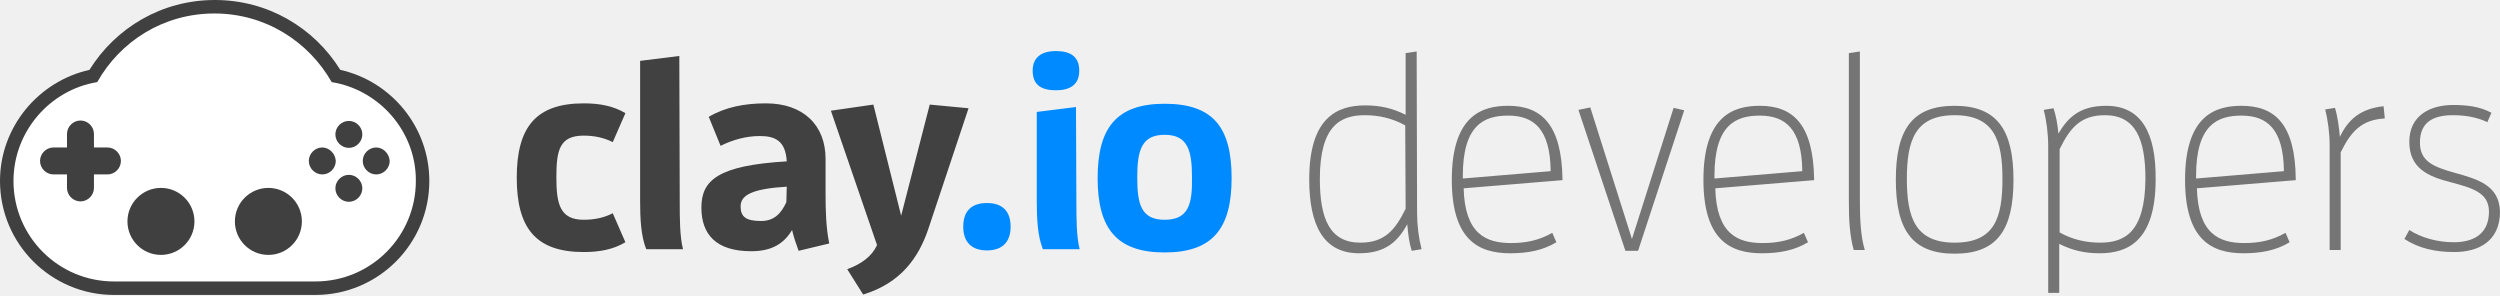
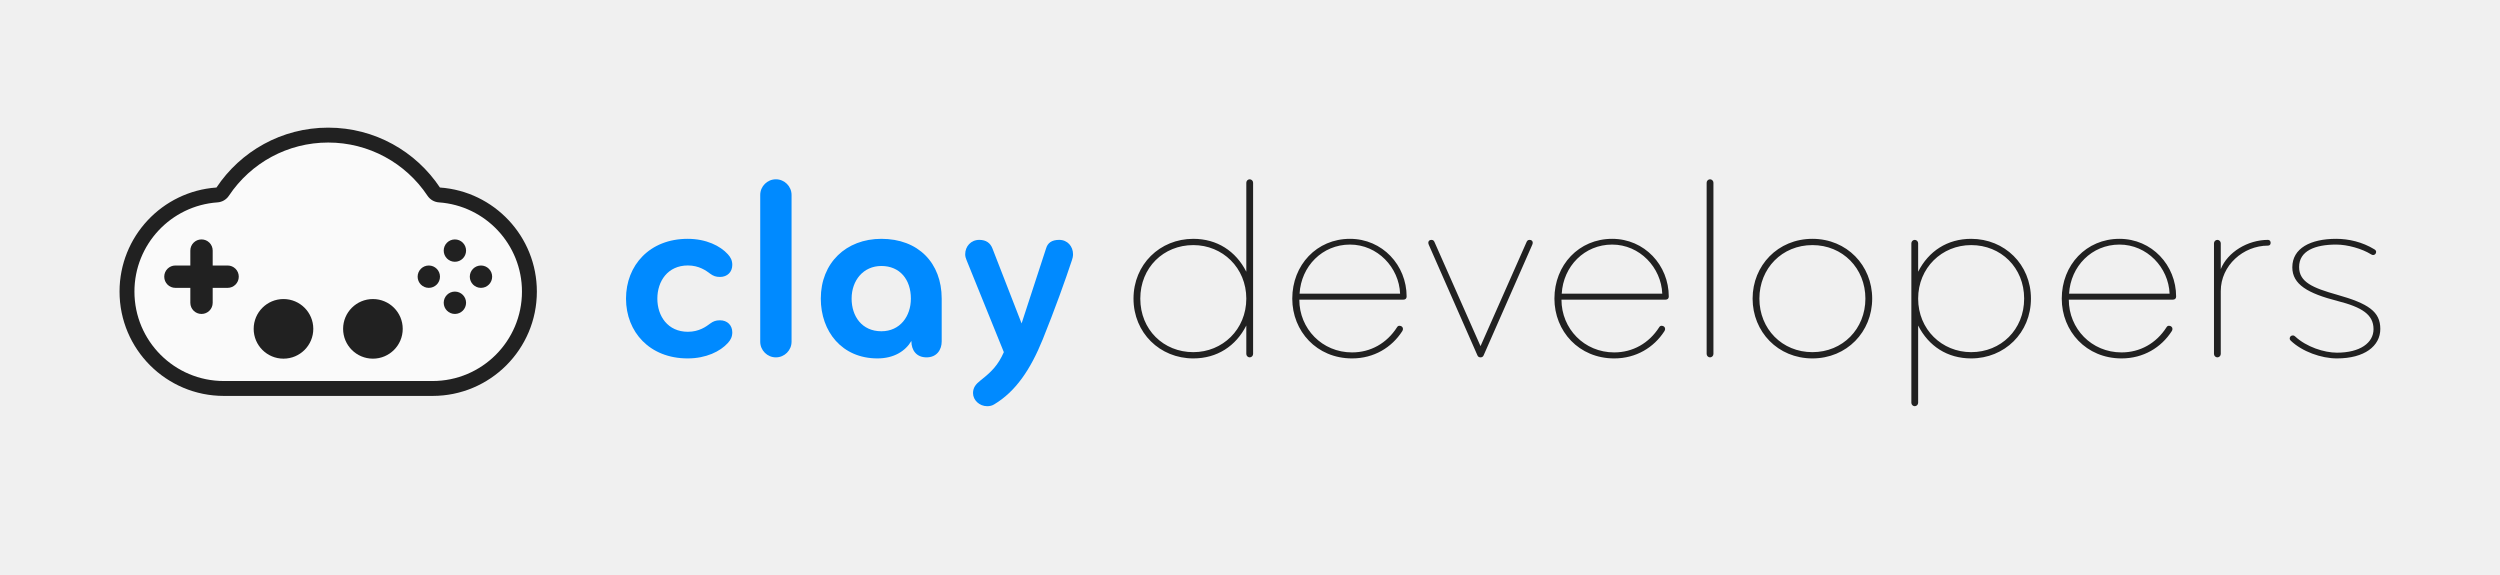
- <svg xmlns="http://www.w3.org/2000/svg" version="1.0" id="Layer_1" x="0px" y="0px" viewBox="0 719.7 612 72.3" enable-background="new 0 719.7 612 72.3" xml:space="preserve">
-   <g id="Rounded_Rectangle_1_3_" enable-background="new    ">
-     <g id="Rounded_Rectangle_1">
-       <g>
-         <path fill="#404040" d="M83.3,736.8c-6.4-10.3-17.7-17.1-30.7-17.1s-24.3,6.8-30.7,17.1C9.4,739.6,0,750.8,0,764     c0,15.4,12.5,27.9,27.9,27.9h49.3c15.4,0,27.9-12.5,27.9-27.9C105.1,750.8,95.8,739.6,83.3,736.8z" />
-       </g>
-     </g>
-   </g>
-   <g id="Rounded_Rectangle_1_2_" enable-background="new    ">
-     <g id="Rounded_Rectangle_1_1_">
-       <g>
-         <path fill="#FFFFFF" d="M81.2,739.8c-5.7-10-16.3-16.8-28.7-16.8s-23,6.7-28.7,16.8C12.2,741.7,3.3,751.9,3.3,764     c0,13.6,11,24.6,24.6,24.6h49.3c13.6,0,24.6-11,24.6-24.6C101.9,751.9,92.9,741.7,81.2,739.8z" />
-       </g>
-     </g>
-   </g>
-   <g id="Buttons_1_" enable-background="new    ">
-     <g id="Buttons">
-       <g>
-         <path fill="#404040" d="M85.4,749.3c-1.8,0-3.3,1.5-3.3,3.3c0,1.8,1.5,3.3,3.3,3.3c1.8,0,3.3-1.5,3.3-3.3     C88.7,750.8,87.2,749.3,85.4,749.3z M78.9,755.8c-1.8,0-3.3,1.5-3.3,3.3s1.5,3.3,3.3,3.3c1.8,0,3.3-1.5,3.3-3.3     C82.1,757.3,80.6,755.8,78.9,755.8z M92.1,755.8c-1.8,0-3.3,1.5-3.3,3.3s1.5,3.3,3.3,3.3c1.8,0,3.3-1.5,3.3-3.3     C95.3,757.3,93.8,755.8,92.1,755.8z M85.4,762.5c-1.8,0-3.3,1.5-3.3,3.3c0,1.8,1.5,3.3,3.3,3.3c1.8,0,3.3-1.5,3.3-3.3     C88.7,764,87.2,762.5,85.4,762.5z" />
-       </g>
-     </g>
-   </g>
-   <g id="Left_1_" enable-background="new    ">
-     <g id="Left">
-       <g>
-         <circle fill="#404040" cx="39.4" cy="773.9" r="8.2" />
-       </g>
-     </g>
-   </g>
-   <g id="Right_1_" enable-background="new    ">
-     <g id="Right">
-       <g>
-         <circle fill="#404040" cx="65.7" cy="773.9" r="8.2" />
-       </g>
-     </g>
-   </g>
-   <g id="D-Pad_1_" enable-background="new    ">
-     <g id="D-Pad">
-       <g>
-         <path fill="#404040" d="M26.3,755.8H23v-3.3c0-1.8-1.5-3.3-3.3-3.3s-3.3,1.5-3.3,3.3v3.3h-3.3c-1.8,0-3.3,1.5-3.3,3.3     s1.5,3.3,3.3,3.3h3.3v3.3c0,1.8,1.5,3.3,3.3,3.3s3.3-1.5,3.3-3.3v-3.3h3.3c1.8,0,3.3-1.5,3.3-3.3S28.1,755.8,26.3,755.8z" />
-       </g>
-     </g>
-   </g>
-   <g id="clay_1_" enable-background="new    ">
-     <g id="clay">
-       <g>
-         <path fill="#414141" d="M142.9,752.9c2.5,0,5,0.5,7.1,1.6l3.1-7.1c-3-1.8-6.4-2.4-10.2-2.4c-11.7,0-16.4,5.8-16.4,18.2     s4.7,18.2,16.4,18.2c3.8,0,7.2-0.6,10.2-2.4l-3.1-7.1c-2.1,1.1-4.5,1.6-7.1,1.6c-5.8,0-6.7-3.8-6.7-10.4     C136.2,756.4,137,752.9,142.9,752.9z M166.3,733.4l-9.6,1.2v34.2c0,4.4,0.2,8.7,1.5,11.9h9c-0.8-3.1-0.8-7.7-0.8-11.3     L166.3,733.4L166.3,733.4z M202.1,758.6c0-8.3-5.5-13.6-14.6-13.6c-5.2,0-9.9,0.9-14,3.3l2.9,7.1c3-1.5,6.3-2.4,9.6-2.4     c3.8,0,6.3,1.2,6.6,6.2c-16.8,1-20.9,4.6-20.9,11.3c0,6.5,3.5,10.7,12.2,10.7c5.2,0,8.1-2,10-5.2c0.4,1.7,1,3.5,1.6,5.1l7.5-1.8     c-0.8-3.9-0.9-8.1-0.9-12.2L202.1,758.6L202.1,758.6z M192.5,769.2c-1.3,2.8-3,4.6-6.2,4.6c-3.8,0-5-1.1-5-3.6     c0-2.8,3-4.3,11.3-4.8L192.5,769.2L192.5,769.2z M227.6,745.3l-7,27.2l-6.8-27.2l-10.4,1.5l11.3,32.9c-1.3,2.8-3.8,4.6-7.3,5.9     l3.9,6.2c9.2-2.8,13.6-9,16-16.2l9.8-29.4L227.6,745.3z" />
-       </g>
-     </g>
-   </g>
-   <g id="_x2E_io_1_" enable-background="new    ">
-     <g id="_x2E_io">
-       <g>
-         <path fill="#008AFF" d="M241.6,769.4c-3.8,0-5.8,2-5.8,5.8s2.1,5.8,5.8,5.8c3.7,0,5.8-2,5.8-5.8     C247.4,771.4,245.4,769.4,241.6,769.4z M263.4,745.9l-9.6,1.2v21.7c0,4.4,0.2,8.7,1.5,11.9h9c-0.8-3.1-0.8-7.7-0.8-11.3     L263.4,745.9L263.4,745.9z M258.5,732.2c-3.5,0-5.7,1.5-5.7,4.8c0,3.5,2.1,4.8,5.7,4.8c3.5,0,5.7-1.4,5.7-4.8     S262.1,732.2,258.5,732.2z M285.1,745.1c-11.7,0-16.4,5.8-16.4,18.2c0,12.4,4.7,18.2,16.4,18.2c11.7,0,16.4-5.8,16.4-18.2     C301.5,750.9,297,745.1,285.1,745.1z M285.1,773.5c-5.8,0-6.7-3.9-6.7-10.4s1-10.4,6.7-10.4c5.7,0,6.7,3.9,6.7,10.4     C291.9,769.6,291,773.5,285.1,773.5z" />
-       </g>
-     </g>
-   </g>
-   <g id="developers_1_" enable-background="new    ">
-     <g id="developers">
-       <g>
-         <path fill="#757575" d="M346.8,732.3l-2.7,0.4v15.1c-3.2-1.6-6.2-2.3-9.9-2.3c-6.8,0-13.7,2.9-13.7,18.1     c0,11.3,3.5,18.1,12.2,18.1c6.3,0,9.4-2.7,11.8-7.1c0.2,2.5,0.5,4.7,1.1,6.5l2.4-0.4c-0.7-2.7-1.1-5.9-1.1-8.9L346.8,732.3     L346.8,732.3z M344.1,770.8c-2.6,5.3-5.2,8.3-11.1,8.3c-7.5,0-9.9-5.9-9.9-15.6c0-13.1,5.1-15.6,11-15.6c3.3,0,6.7,0.7,9.9,2.5     L344.1,770.8L344.1,770.8z M369.2,745.6c-6.3,0-13.8,2.3-13.8,18.1c0,14.6,6.4,18,14.3,18c4.3,0,8-0.7,11.3-2.7l-1-2.3     c-3.2,1.8-6.3,2.5-10.1,2.5c-6.2,0-11.3-2.3-11.6-13.4l24.2-2v-0.2C382.3,750.1,377.3,745.6,369.2,745.6z M358.1,763.4v-0.7     c0-12.5,5.3-14.7,11.1-14.7c6.2,0,10.3,3.2,10.4,13.6L358.1,763.4z M399.5,778.2l-10.2-32.2l-2.9,0.6l11.5,34.5h3.1l11.3-34.4     l-2.6-0.6L399.5,778.2z M430.8,745.6c-6.3,0-13.8,2.3-13.8,18.1c0,14.6,6.4,18,14.3,18c4.3,0,8-0.7,11.3-2.7l-1-2.3     c-3.2,1.8-6.3,2.5-10.1,2.5c-6.2,0-11.3-2.3-11.6-13.4l24.2-2v-0.2C443.9,750.1,438.9,745.6,430.8,745.6z M419.7,763.4v-0.7     c0-12.5,5.3-14.7,11.1-14.7c6.2,0,10.3,3.2,10.4,13.6L419.7,763.4z M455.3,732.3l-2.7,0.4v36.2c0,4.5,0.2,8.6,1.2,12h2.7     c-1-3.3-1.2-7.6-1.2-11.8V732.3z M478.5,745.6c-10.4,0-14.4,5.8-14.4,18.1c0,12.3,4,18.1,14.4,18.1c10.4,0,14.4-5.8,14.4-18.1     C492.9,751.4,488.8,745.6,478.5,745.6z M478.5,779.1c-9.7,0-11.7-6.2-11.7-15.6s2-15.6,11.7-15.6s11.7,6.2,11.7,15.6     C490.2,773,488.3,779.1,478.5,779.1z M515.6,745.6c-6.3,0-9.3,2.7-11.7,6.8c-0.2-2.3-0.6-4.4-1.2-6.2l-2.4,0.4     c0.7,2.7,1.1,5.9,1.1,8.9v35.9h2.7v-12c3.2,1.6,6.2,2.3,9.9,2.3c6.8,0,13.7-2.9,13.7-18.1C527.8,752.4,524.3,745.6,515.6,745.6z      M514.1,779.1c-3.3,0-6.7-0.7-9.9-2.5v-20.4c2.6-5.3,5.2-8.3,11.1-8.3c7.5,0,9.9,5.9,9.9,15.6C525.1,776.7,520,779.1,514.1,779.1     z M548.7,745.6c-6.3,0-13.8,2.3-13.8,18.1c0,14.6,6.4,18,14.3,18c4.3,0,8-0.7,11.3-2.7l-1-2.3c-3.2,1.8-6.3,2.5-10.1,2.5     c-6.2,0-11.3-2.3-11.6-13.4l24.2-2v-0.2C561.9,750.1,556.9,745.6,548.7,745.6z M537.6,763.4v-0.7c0-12.5,5.3-14.7,11.1-14.7     c6.2,0,10.3,3.2,10.4,13.6L537.6,763.4z M572.8,753.2c-0.2-2.4-0.6-5.2-1.2-7.1l-2.4,0.4c0.7,2.7,1.1,5.9,1.1,8.9v25.5h2.7v-23.9     c2.5-5.1,5.1-8,10.8-8.3l-0.3-3C578,746.3,574.9,748.8,572.8,753.2z M600.9,762c-5.4-1.5-8.5-2.9-8.5-7.4c0-5.2,3.5-6.7,8.1-6.7     c3,0,5.9,0.5,8.4,1.7l1-2.3c-3-1.6-6.2-1.9-9.4-1.9c-5.5,0-10.7,2.5-10.7,9c0,6.5,4.6,8.5,10.1,9.9c5.2,1.4,9.4,2.5,9.4,7.2     c0,5.7-4.1,7.5-8.6,7.5c-4,0-8-1.1-10.9-3l-1.2,2.2c3.5,2.3,7.6,3.2,12.2,3.2c5.9,0,11.2-2.6,11.2-9.9     C611.8,765.1,606.7,763.6,600.9,762z" />
+ <svg xmlns="http://www.w3.org/2000/svg" width="2468px" height="567px" viewBox="0 0 2468 567" version="1.1">
+   <defs />
+   <g id="Combined" stroke="none" stroke-width="1" fill="none" fill-rule="evenodd">
+     <g id="combo_dev_blue">
+       <g id="clay-+-io-+-Logo" transform="translate(118, 126)">
+         <g id="clay-copy-+-developers" transform="translate(500, 51)">
+           <path d="M60.833,58.771 C23.457,58.771 0,84.806 0,117.8 C0,150.794 23.457,176.829 60.833,176.829 C79.135,176.829 93.054,169.869 100.529,161.62 C103.365,158.527 104.911,155.434 104.911,151.052 C104.911,144.092 100.014,139.194 92.796,139.194 C88.672,139.194 86.094,140.226 83.259,142.288 C79.135,145.381 72.175,150.536 61.091,150.536 C41.243,150.536 30.932,135.07 30.932,117.8 C30.932,100.529 41.243,85.063 61.091,85.063 C72.175,85.063 79.135,90.219 83.259,93.312 C86.094,95.374 88.672,96.405 92.796,96.405 C100.014,96.405 104.911,91.507 104.911,84.548 C104.911,80.166 103.365,77.072 100.529,73.979 C93.054,65.731 79.135,58.771 60.833,58.771 L60.833,58.771 Z M132.493,160.331 C132.493,168.838 139.452,175.797 147.959,175.797 C156.465,175.797 163.425,168.838 163.425,160.331 L163.425,15.466 C163.425,6.96 156.465,0 147.959,0 C139.452,0 132.493,6.96 132.493,15.466 L132.493,160.331 Z M311.641,117.8 C311.641,82.486 288.442,58.771 252.097,58.771 C217.298,58.771 192.295,82.486 192.295,117.8 C192.295,150.278 213.174,176.829 248.23,176.829 C264.47,176.829 275.811,169.611 281.74,159.558 L281.74,160.074 C281.74,168.322 286.38,175.797 296.69,175.797 C306.743,175.797 311.641,168.322 311.641,160.074 L311.641,117.8 Z M281.224,117.8 C281.224,135.07 270.656,150.021 252.097,150.021 C232.764,150.021 222.711,135.07 222.711,117.8 C222.711,99.756 234.311,85.579 252.097,85.579 C270.398,85.579 281.224,98.983 281.224,117.8 L281.224,117.8 Z M411.397,158.012 C423.254,128.626 433.823,99.241 440.267,79.65 C440.783,78.361 441.298,76.041 441.298,73.979 C441.298,66.246 435.885,59.802 427.636,59.802 C420.161,59.802 416.295,62.895 414.748,68.051 L390.518,142.288 L361.648,68.051 C359.586,62.895 355.461,59.802 348.759,59.802 C340.511,59.802 334.84,66.246 334.84,73.979 C334.84,76.041 335.356,77.846 336.129,79.65 L372.99,170.642 C367.319,183.53 360.875,189.975 350.048,198.481 C345.151,202.348 342.573,205.699 342.573,211.112 C342.573,218.071 349.017,224 356.493,224 C359.07,224 361.39,223.484 363.452,222.196 C384.589,209.565 399.282,187.913 411.397,158.012 L411.397,158.012 Z" id="clay-copy" fill="#008AFF" />
+           <path d="M612.356,172.446 C612.356,174.251 613.902,175.797 615.707,175.797 C617.511,175.797 619.058,174.251 619.058,172.446 L619.058,3.351 C619.058,1.547 617.511,0 615.707,0 C613.902,0 612.356,1.547 612.356,3.351 L612.356,91.25 C602.045,70.886 583.486,58.771 560.029,58.771 C527.035,58.771 501,84.032 501,117.8 C501,151.567 527.035,176.829 560.029,176.829 C583.486,176.829 602.045,164.713 612.356,144.35 L612.356,172.446 Z M507.702,117.8 C507.702,87.125 530.643,64.957 560.029,64.957 C588.899,64.957 612.356,87.383 612.356,117.8 C612.356,148.216 588.899,170.642 560.029,170.642 C530.643,170.642 507.702,148.474 507.702,117.8 L507.702,117.8 Z M770.625,115.738 C770.625,84.806 746.652,58.771 714.689,58.771 C681.953,58.771 657.723,84.548 657.723,117.8 C657.723,150.021 681.953,176.829 716.751,176.829 C738.404,176.829 755.932,166.002 766.243,150.021 C766.758,149.247 767.016,148.474 767.016,147.701 C767.016,145.896 765.47,144.608 763.665,144.608 C762.634,144.608 761.861,144.865 761.087,146.154 C751.035,161.878 735.053,170.9 716.751,170.9 C687.108,170.9 664.682,147.443 664.682,118.831 L767.274,118.831 C769.336,118.831 770.625,117.8 770.625,115.738 L770.625,115.738 Z M764.181,112.902 L664.94,112.902 C666.487,85.837 687.366,64.442 714.689,64.442 C742.013,64.442 763.15,87.125 764.181,112.902 L764.181,112.902 Z M843.573,164.713 L798.206,62.122 C797.69,60.833 796.917,59.802 795.113,59.802 C793.051,59.802 792.02,61.091 792.02,62.638 C792.02,63.411 792.277,63.926 792.535,64.7 L840.48,173.735 C840.995,175.024 842.026,175.797 843.573,175.797 C845.12,175.797 846.151,175.024 846.666,173.735 L894.611,64.7 C894.869,63.926 895.127,63.411 895.127,62.638 C895.127,61.091 894.096,59.802 892.033,59.802 C890.229,59.802 889.456,60.833 888.94,62.122 L843.573,164.713 Z M1029.423,115.738 C1029.423,84.806 1005.451,58.771 973.488,58.771 C940.751,58.771 916.521,84.548 916.521,117.8 C916.521,150.021 940.751,176.829 975.55,176.829 C997.203,176.829 1014.731,166.002 1025.041,150.021 C1025.557,149.247 1025.815,148.474 1025.815,147.701 C1025.815,145.896 1024.268,144.608 1022.464,144.608 C1021.433,144.608 1020.659,144.865 1019.886,146.154 C1009.833,161.878 993.852,170.9 975.55,170.9 C945.907,170.9 923.481,147.443 923.481,118.831 L1026.072,118.831 C1028.135,118.831 1029.423,117.8 1029.423,115.738 L1029.423,115.738 Z M1022.979,112.902 L923.739,112.902 C925.285,85.837 946.165,64.442 973.488,64.442 C1000.811,64.442 1021.948,87.125 1022.979,112.902 L1022.979,112.902 Z M1066.8,3.351 L1066.8,172.446 C1066.8,174.251 1068.346,175.797 1070.151,175.797 C1071.955,175.797 1073.502,174.251 1073.502,172.446 L1073.502,3.351 C1073.502,1.547 1071.955,0 1070.151,0 C1068.346,0 1066.8,1.547 1066.8,3.351 L1066.8,3.351 Z M1230.224,117.8 C1230.224,85.063 1205.221,58.771 1171.196,58.771 C1137.17,58.771 1112.167,85.063 1112.167,117.8 C1112.167,150.536 1137.17,176.829 1171.196,176.829 C1205.221,176.829 1230.224,150.536 1230.224,117.8 L1230.224,117.8 Z M1223.522,117.8 C1223.522,147.701 1201.097,170.642 1171.196,170.642 C1141.295,170.642 1118.869,147.701 1118.869,117.8 C1118.869,87.899 1141.295,64.957 1171.196,64.957 C1201.097,64.957 1223.522,87.899 1223.522,117.8 L1223.522,117.8 Z M1275.591,63.153 C1275.591,61.349 1274.045,59.802 1272.241,59.802 C1270.436,59.802 1268.89,61.349 1268.89,63.153 L1268.89,220.649 C1268.89,222.453 1270.436,224 1272.241,224 C1274.045,224 1275.591,222.453 1275.591,220.649 L1275.591,144.35 C1285.902,164.713 1304.461,176.829 1327.918,176.829 C1360.913,176.829 1386.947,151.567 1386.947,117.8 C1386.947,84.032 1360.913,58.771 1327.918,58.771 C1304.461,58.771 1285.902,70.886 1275.591,91.25 L1275.591,63.153 Z M1380.245,117.8 C1380.245,148.474 1357.304,170.642 1327.918,170.642 C1299.048,170.642 1275.591,148.216 1275.591,117.8 C1275.591,87.383 1299.048,64.957 1327.918,64.957 C1357.304,64.957 1380.245,87.125 1380.245,117.8 L1380.245,117.8 Z M1530.266,115.738 C1530.266,84.806 1506.293,58.771 1474.33,58.771 C1441.594,58.771 1417.364,84.548 1417.364,117.8 C1417.364,150.021 1441.594,176.829 1476.392,176.829 C1498.045,176.829 1515.573,166.002 1525.884,150.021 C1526.399,149.247 1526.657,148.474 1526.657,147.701 C1526.657,145.896 1525.11,144.608 1523.306,144.608 C1522.275,144.608 1521.502,144.865 1520.728,146.154 C1510.675,161.878 1494.694,170.9 1476.392,170.9 C1446.749,170.9 1424.323,147.443 1424.323,118.831 L1526.915,118.831 C1528.977,118.831 1530.266,117.8 1530.266,115.738 L1530.266,115.738 Z M1523.822,112.902 L1424.581,112.902 C1426.128,85.837 1447.007,64.442 1474.33,64.442 C1501.654,64.442 1522.791,87.125 1523.822,112.902 L1523.822,112.902 Z M1567.642,63.153 L1567.642,172.446 C1567.642,174.251 1569.189,175.797 1570.993,175.797 C1572.797,175.797 1574.344,174.251 1574.344,172.446 L1574.344,110.325 C1574.344,85.063 1596.512,65.473 1621,65.473 C1622.804,65.473 1623.578,64.184 1623.578,62.638 C1623.578,61.091 1622.547,59.802 1621,59.802 C1600.894,59.802 1581.046,71.917 1574.344,88.672 L1574.344,63.153 C1574.344,61.349 1572.797,59.802 1570.993,59.802 C1569.189,59.802 1567.642,61.349 1567.642,63.153 L1567.642,63.153 Z M1731.84,147.701 C1731.84,130.688 1720.241,122.697 1689.051,113.933 C1665.336,107.231 1651.674,101.56 1651.674,86.61 C1651.674,70.628 1667.398,64.442 1688.277,64.442 C1699.619,64.442 1713.796,68.566 1722.56,73.979 C1723.334,74.495 1724.107,74.753 1724.623,74.753 C1726.685,74.753 1727.716,73.206 1727.716,71.659 C1727.716,70.628 1727.2,69.855 1725.911,69.082 C1714.054,61.864 1700.65,58.771 1688.277,58.771 C1663.016,58.771 1644.972,68.051 1644.972,86.868 C1644.972,103.88 1660.438,112.644 1689.566,120.12 C1713.796,126.306 1725.138,133.524 1725.138,147.959 C1725.138,161.362 1711.992,171.158 1689.051,171.158 C1676.42,171.158 1658.892,165.487 1647.808,155.176 C1647.292,154.661 1646.519,154.145 1645.488,154.145 C1643.684,154.145 1642.395,155.434 1642.395,157.238 C1642.395,158.012 1642.91,158.785 1643.426,159.3 C1654.768,170.127 1673.585,176.829 1689.051,176.829 C1716.116,176.829 1731.84,164.713 1731.84,147.701 L1731.84,147.701 Z" id="developers" fill="#212121" />
+         </g>
+         <g id="Logo">
+           <path d="M95.702,59.112 C42.219,62.856 0,107.426 0,161.857 C0,218.739 46.115,264.857 103.002,264.857 L308.998,264.857 C365.888,264.857 412,218.742 412,161.857 C412,107.43 369.778,62.857 316.298,59.112 C292.565,23.479 252.024,0 206,0 C159.976,0 119.435,23.479 95.702,59.112 Z" id="Cloud" fill="#FAFAFA" />
+           <path d="M96.729,73.79 L96.729,73.79 C50.68,77.014 14.714,115.429 14.714,161.857 C14.714,210.624 54.237,250.143 103.002,250.143 L308.998,250.143 C357.76,250.143 397.286,210.617 397.286,161.857 C397.286,115.423 361.323,77.014 315.271,73.79 C310.723,73.472 306.579,71.063 304.052,67.268 C282.348,34.682 245.88,14.714 206,14.714 C166.12,14.714 129.652,34.682 107.948,67.269 C105.421,71.063 101.277,73.472 96.729,73.79 L96.729,73.79 Z M95.702,59.112 L95.702,59.112 L95.702,59.112 C119.435,23.479 159.976,0 206,0 C252.024,0 292.565,23.479 316.298,59.112 C369.778,62.855 412,107.414 412,161.857 C412,218.742 365.888,264.857 308.998,264.857 L103.002,264.857 C46.115,264.857 0,218.755 0,161.857 C0,107.426 42.219,62.856 95.702,59.112 L95.702,59.112 Z" id="Outline" fill="#212121" />
+           <path d="M69.893,136.107 L55.137,136.107 C49.07,136.107 44.143,141.034 44.143,147.111 L44.143,147.175 C44.143,153.253 49.065,158.179 55.137,158.179 L69.893,158.179 L69.893,172.934 C69.893,179.001 74.819,183.929 80.896,183.929 L80.961,183.929 C87.038,183.929 91.964,179.006 91.964,172.934 L91.964,158.179 L106.72,158.179 C112.787,158.179 117.714,153.252 117.714,147.175 L117.714,147.111 C117.714,141.033 112.792,136.107 106.72,136.107 L91.964,136.107 L91.964,121.352 C91.964,115.284 87.038,110.357 80.961,110.357 L80.896,110.357 C74.819,110.357 69.893,115.28 69.893,121.352 L69.893,136.107 Z" id="Dpad" fill="#212121" />
+           <path d="M161.857,228.071 C178.11,228.071 191.286,214.896 191.286,198.643 C191.286,182.39 178.11,169.214 161.857,169.214 C145.604,169.214 132.429,182.39 132.429,198.643 C132.429,214.896 145.604,228.071 161.857,228.071 Z M250.143,228.071 C266.396,228.071 279.571,214.896 279.571,198.643 C279.571,182.39 266.396,169.214 250.143,169.214 C233.89,169.214 220.714,182.39 220.714,198.643 C220.714,214.896 233.89,228.071 250.143,228.071 Z" id="Joysticks" fill="#212121" />
+           <path d="M305.321,158.179 C311.416,158.179 316.357,153.238 316.357,147.143 C316.357,141.048 311.416,136.107 305.321,136.107 C299.227,136.107 294.286,141.048 294.286,147.143 C294.286,153.238 299.227,158.179 305.321,158.179 Z M331.071,132.429 C337.166,132.429 342.107,127.488 342.107,121.393 C342.107,115.298 337.166,110.357 331.071,110.357 C324.977,110.357 320.036,115.298 320.036,121.393 C320.036,127.488 324.977,132.429 331.071,132.429 Z M356.821,158.179 C362.916,158.179 367.857,153.238 367.857,147.143 C367.857,141.048 362.916,136.107 356.821,136.107 C350.727,136.107 345.786,141.048 345.786,147.143 C345.786,153.238 350.727,158.179 356.821,158.179 Z M331.071,183.929 C337.166,183.929 342.107,178.988 342.107,172.893 C342.107,166.798 337.166,161.857 331.071,161.857 C324.977,161.857 320.036,166.798 320.036,172.893 C320.036,178.988 324.977,183.929 331.071,183.929 Z" id="Buttons" fill="#212121" />
+         </g>
      </g>
    </g>
  </g>
</svg>
